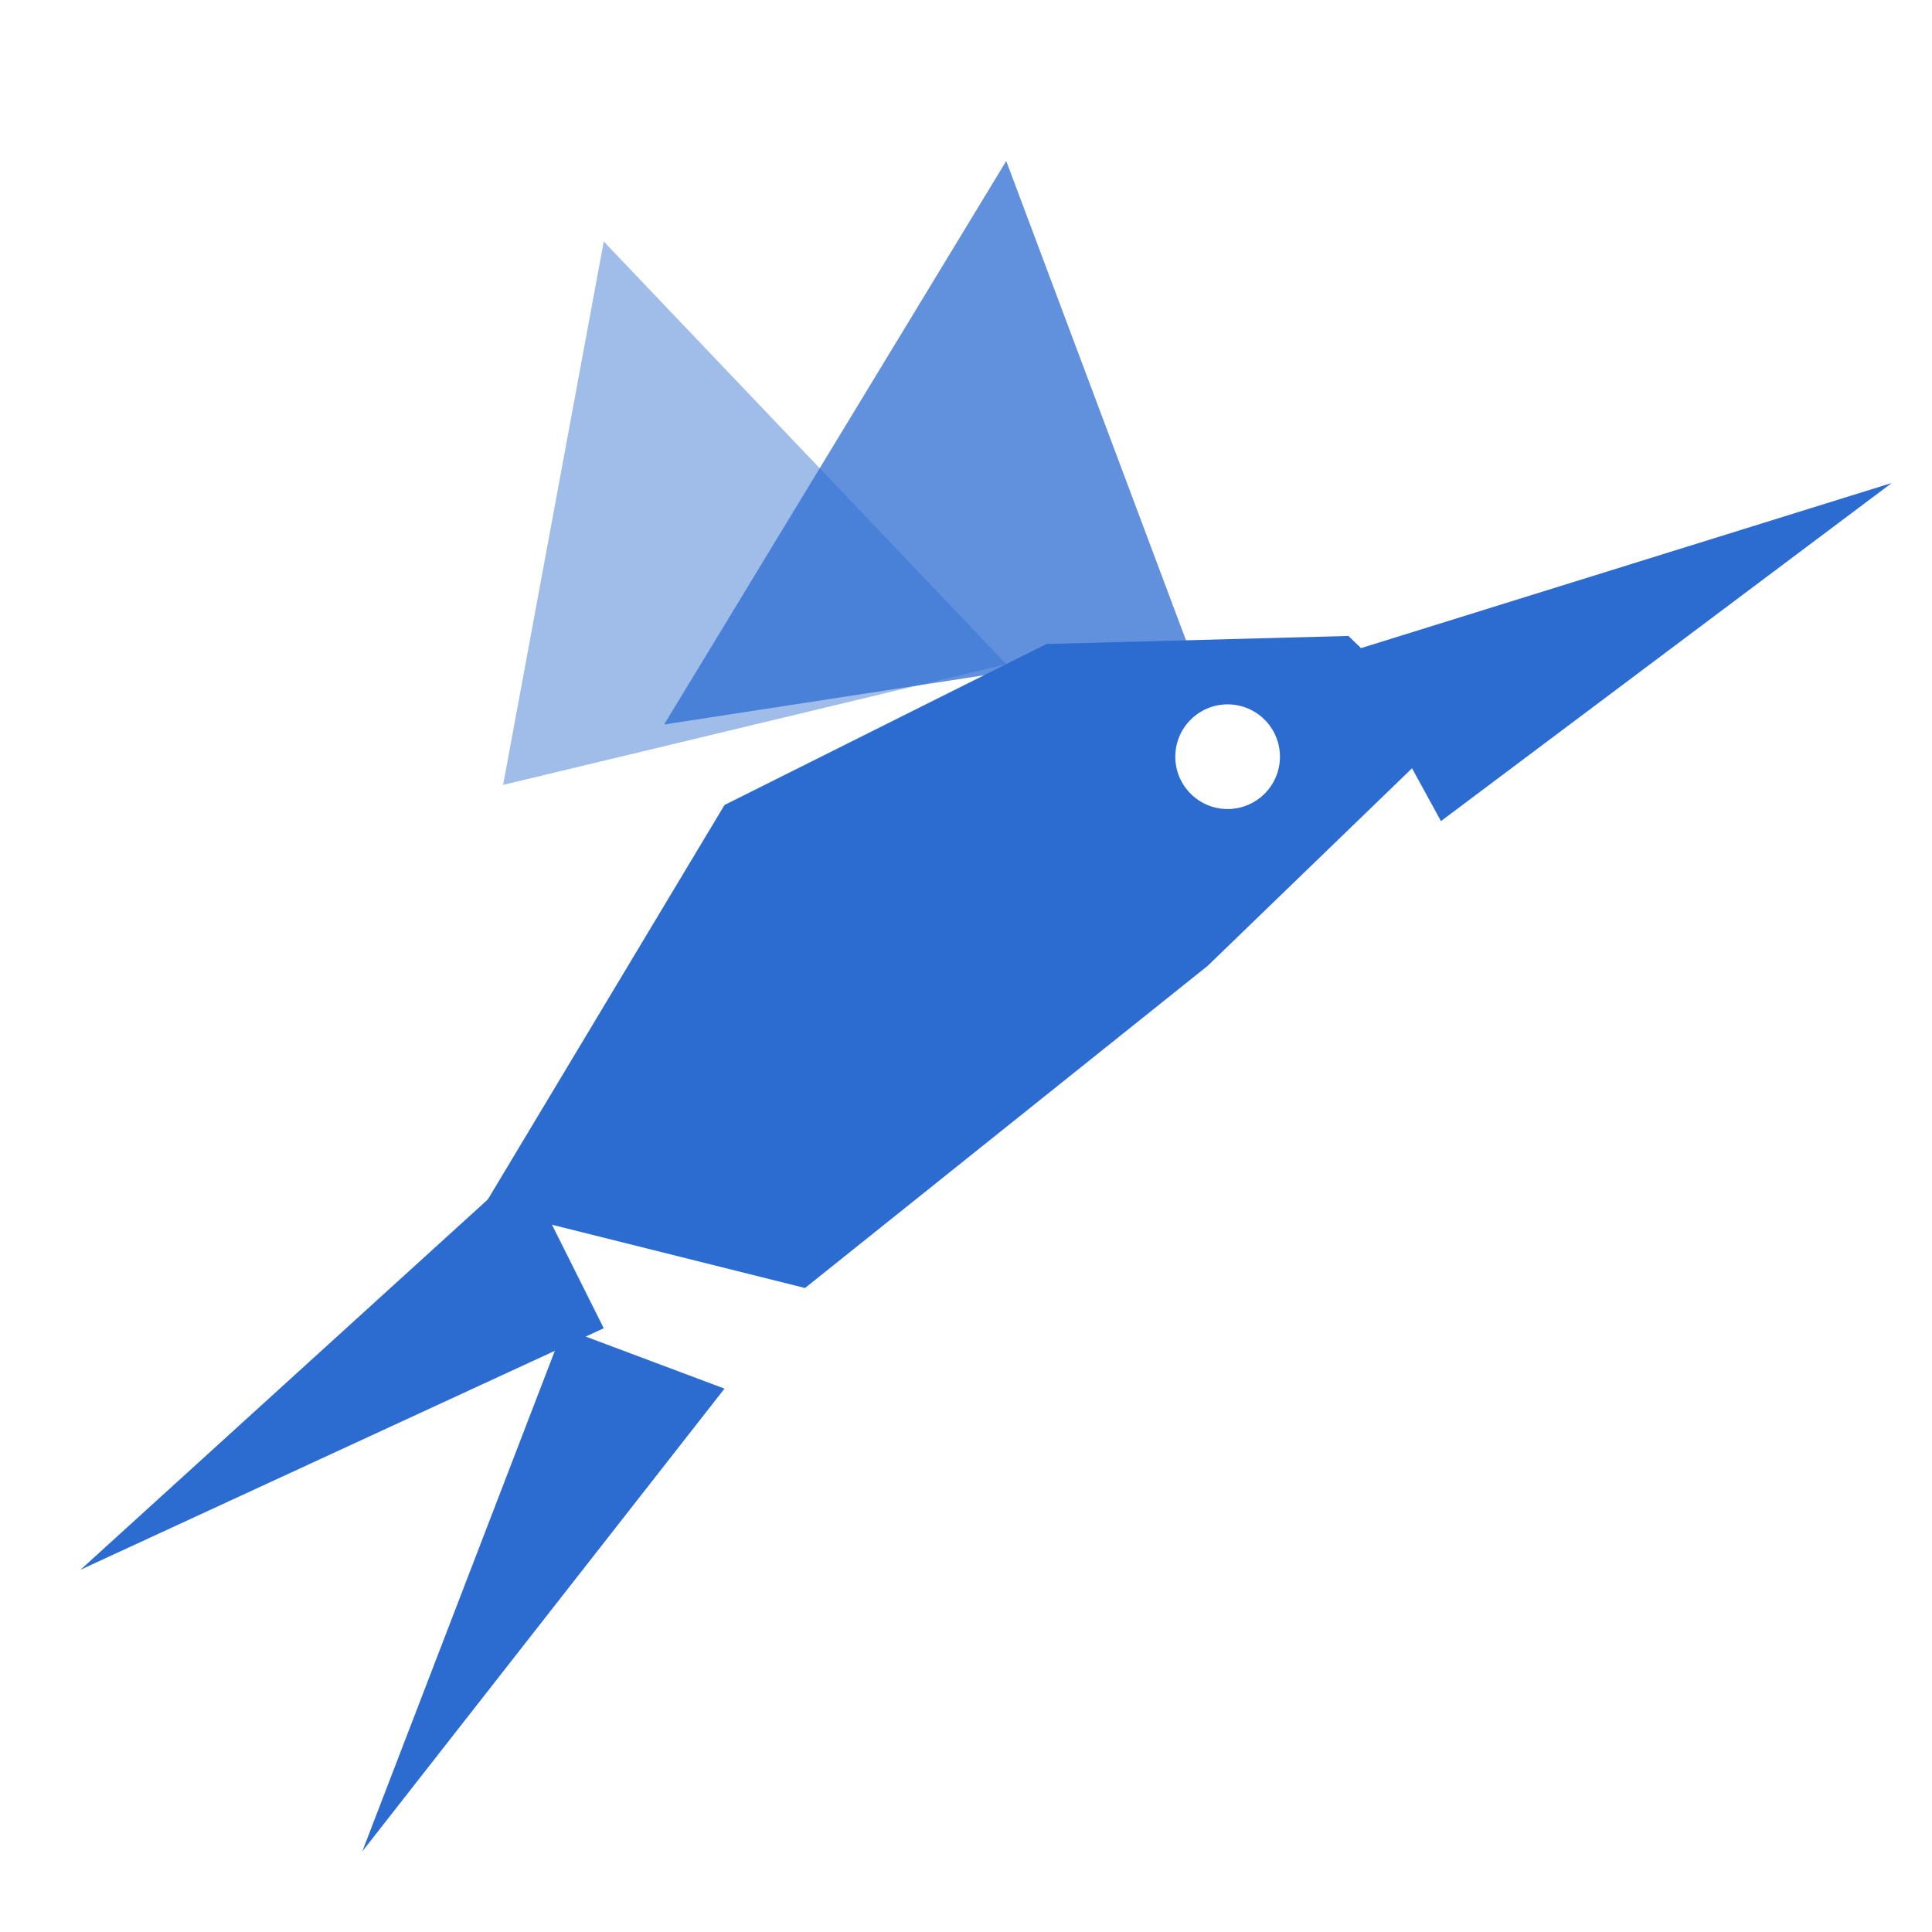
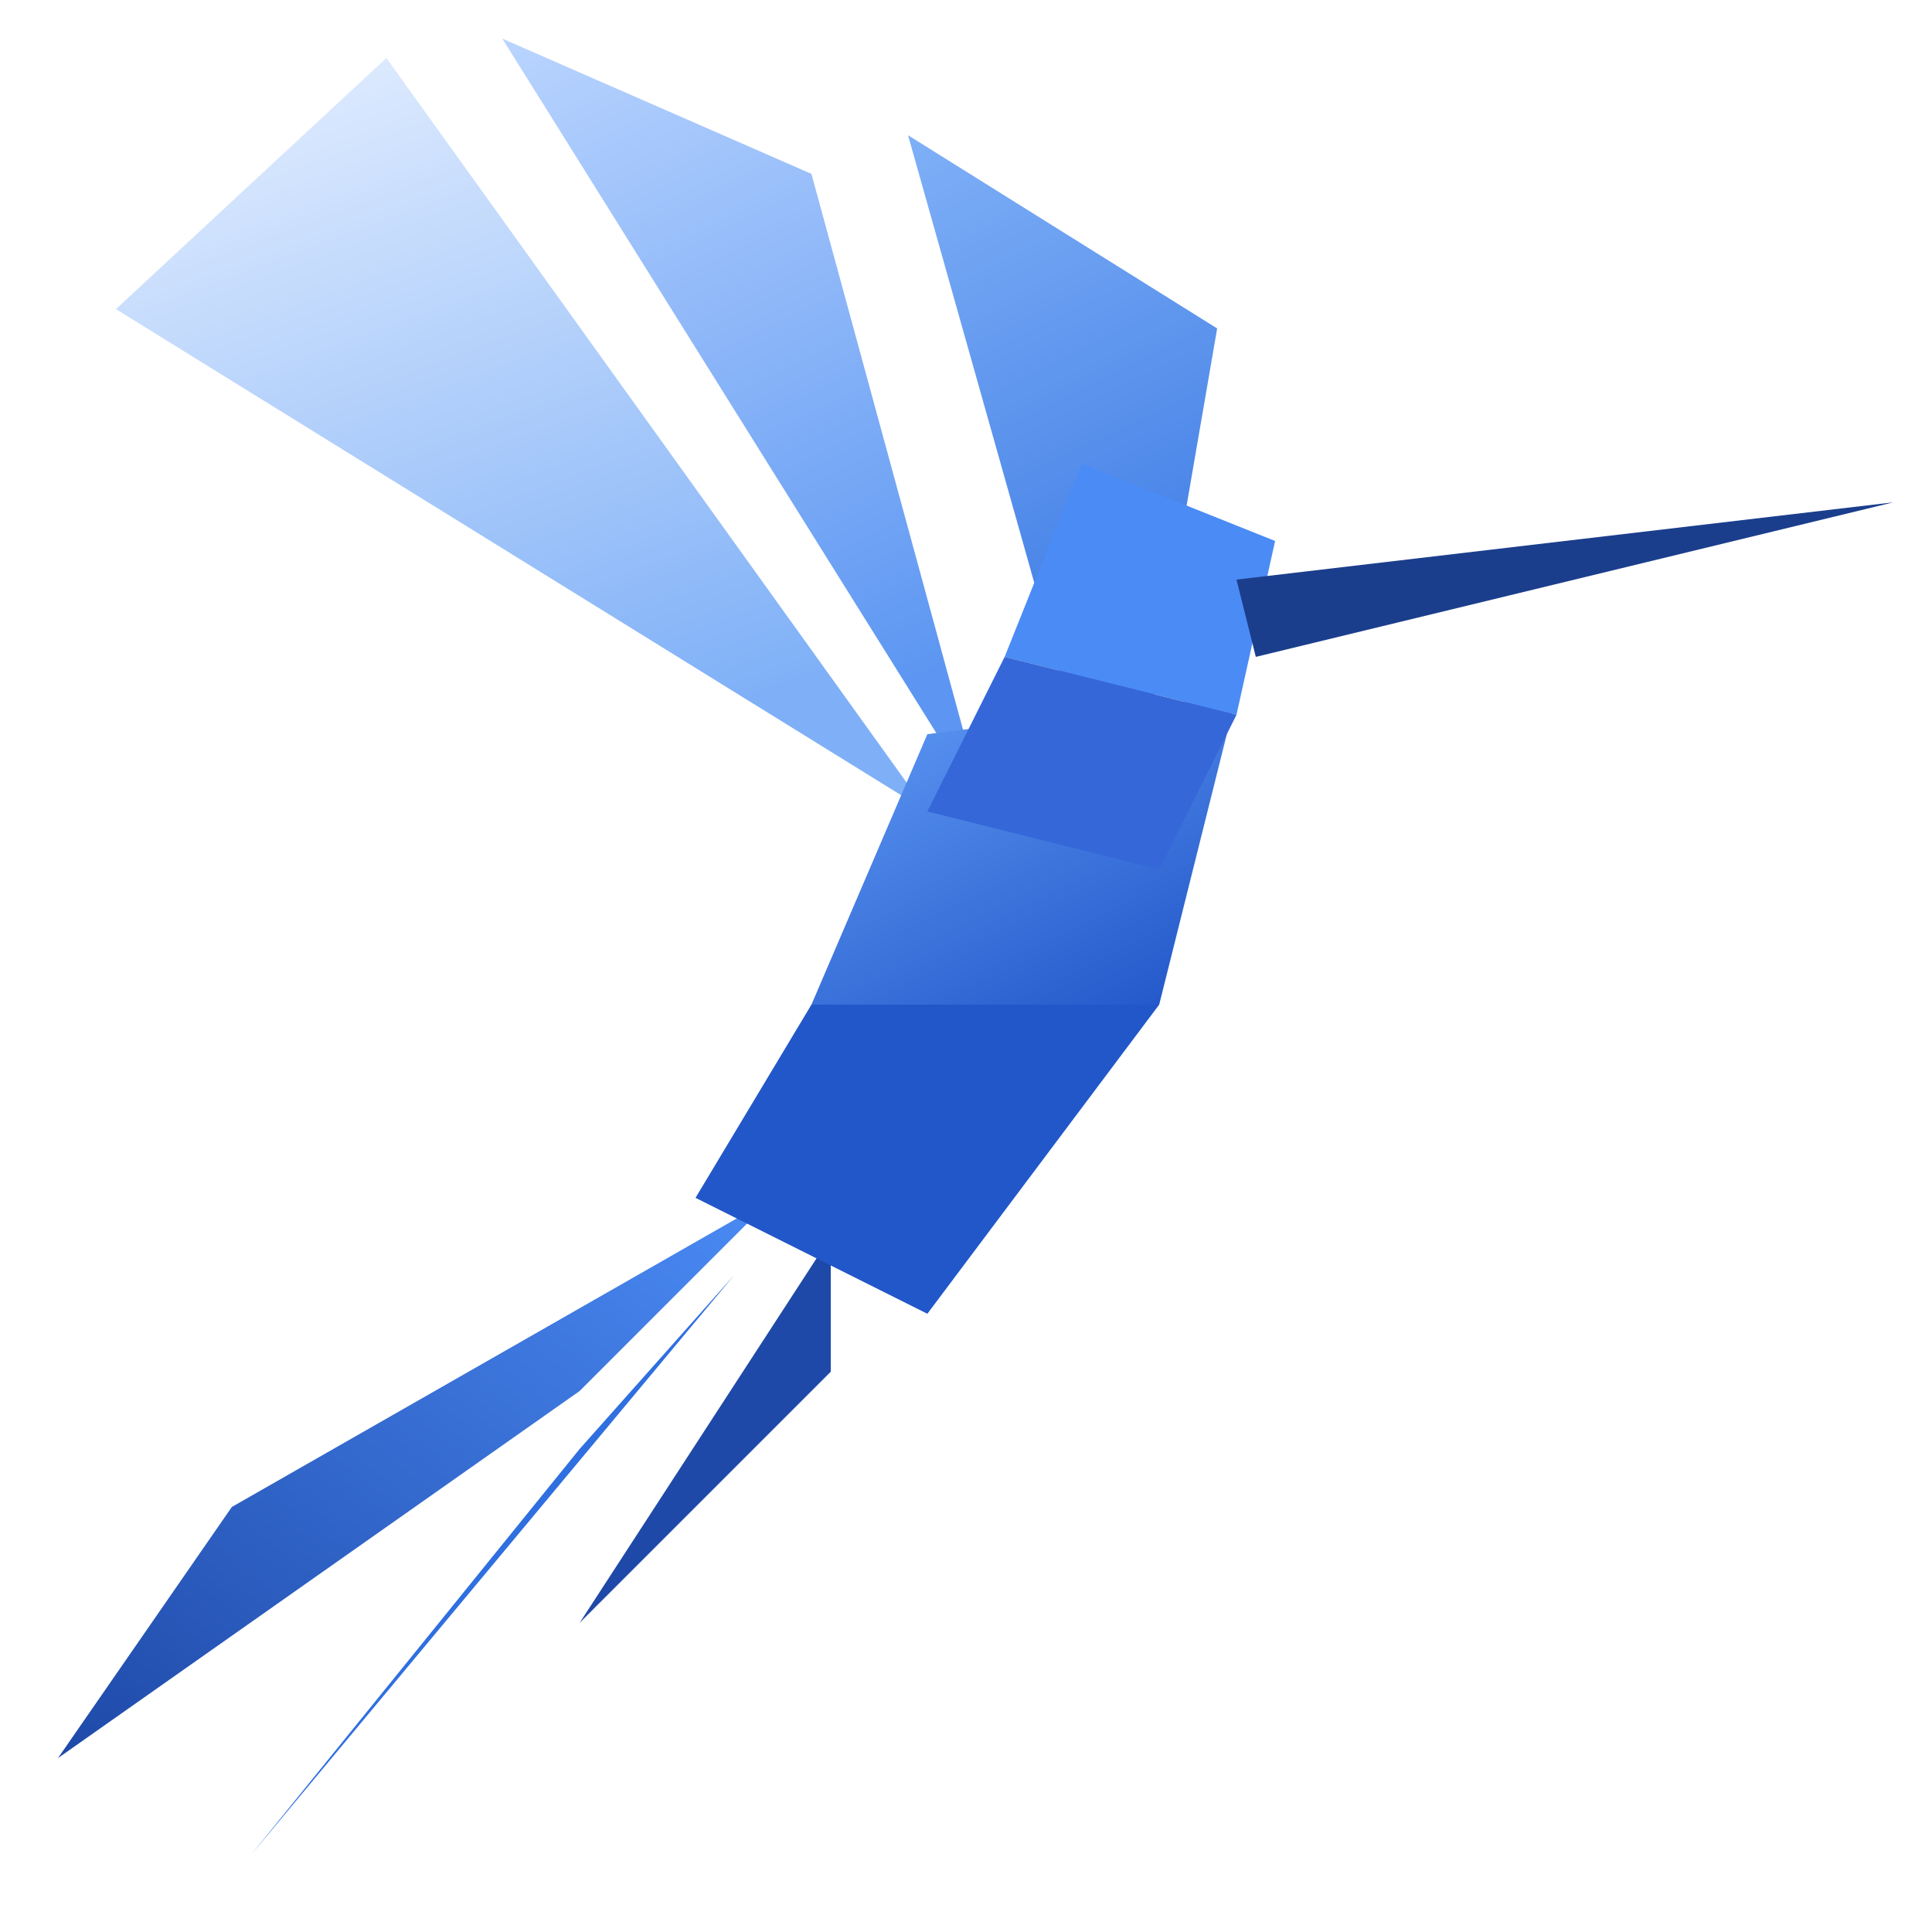
- <svg xmlns="http://www.w3.org/2000/svg" viewBox="0 0 48 48">
-   <path d="M15 6 L25 16.5 L12.5 19.5 Z" fill="#2c6cd1" opacity=".45" />
-   <path d="M25 4 L29.5 16 L16.5 18 Z" fill="#2c6cd1" opacity=".75" />
-   <path fill-rule="evenodd" fill="#2c6cd1" d="M12 30 L18 20 L26 16 L33.5 15.8 L36 18.2 L30 24 L20 32 Z M29.2 18.8 a1.3 1.3 0 1 0 2.6 0 a1.3 1.3 0 1 0 -2.6 0 Z" />
-   <path d="M33.5 16.2 L47 12 L35.8 20.4 Z" fill="#2c6cd1" />
-   <path d="M13 29 L2 39 L15 33 Z" fill="#2c6cd1" />
-   <path d="M14 33 L9 46 L18 34.5 Z" fill="#2c6cd1" />
+ <svg xmlns="http://www.w3.org/2000/svg" viewBox="0 0 100 100">
+   <defs>
+     <linearGradient id="w1" x1="0" y1="0" x2="0.4" y2="1">
+       <stop offset="0" stop-color="#e8f1ff" />
+       <stop offset="1" stop-color="#7fb0f7" />
+     </linearGradient>
+     <linearGradient id="w2" x1="0" y1="0" x2="0.3" y2="1">
+       <stop offset="0" stop-color="#b9d4fe" />
+       <stop offset="1" stop-color="#5c96f2" />
+     </linearGradient>
+     <linearGradient id="w3" x1="0" y1="0" x2="0.2" y2="1">
+       <stop offset="0" stop-color="#7fb0f7" />
+       <stop offset="1" stop-color="#2f6fe0" />
+     </linearGradient>
+     <linearGradient id="bd" x1="0.2" y1="0" x2="0.9" y2="1">
+       <stop offset="0" stop-color="#5c96f2" />
+       <stop offset="1" stop-color="#2257c9" />
+     </linearGradient>
+     <linearGradient id="tl" x1="1" y1="0" x2="0" y2="1">
+       <stop offset="0" stop-color="#4b8bf5" />
+       <stop offset="1" stop-color="#1e49a8" />
+     </linearGradient>
+   </defs>
+   <polygon points="48,42 6,16 20,3" fill="url(#w1)" />
+   <polygon points="51,42 26,2 42,9" fill="url(#w2)" />
+   <polygon points="58,46 47,7 63,17" fill="url(#w3)" />
+   <polygon points="40,62 12,78 3,91 30,72" fill="url(#tl)" />
+   <polygon points="38,66 13,96 30,75" fill="#2f6fe0" />
+   <polygon points="43,64 30,84 43,71" fill="#1e49a8" />
+   <polygon points="48,38 64,36 60,52 42,52" fill="url(#bd)" />
+   <polygon points="42,52 60,52 48,68 36,62" fill="#2257c9" />
+   <polygon points="56,24 66,28 64,37 52,34" fill="#4b8bf5" />
+   <polygon points="52,34 64,37 60,45 48,42" fill="#3567d8" />
+   <polygon points="64,30 98,26 65,34" fill="#1b3e8c" />
</svg>
